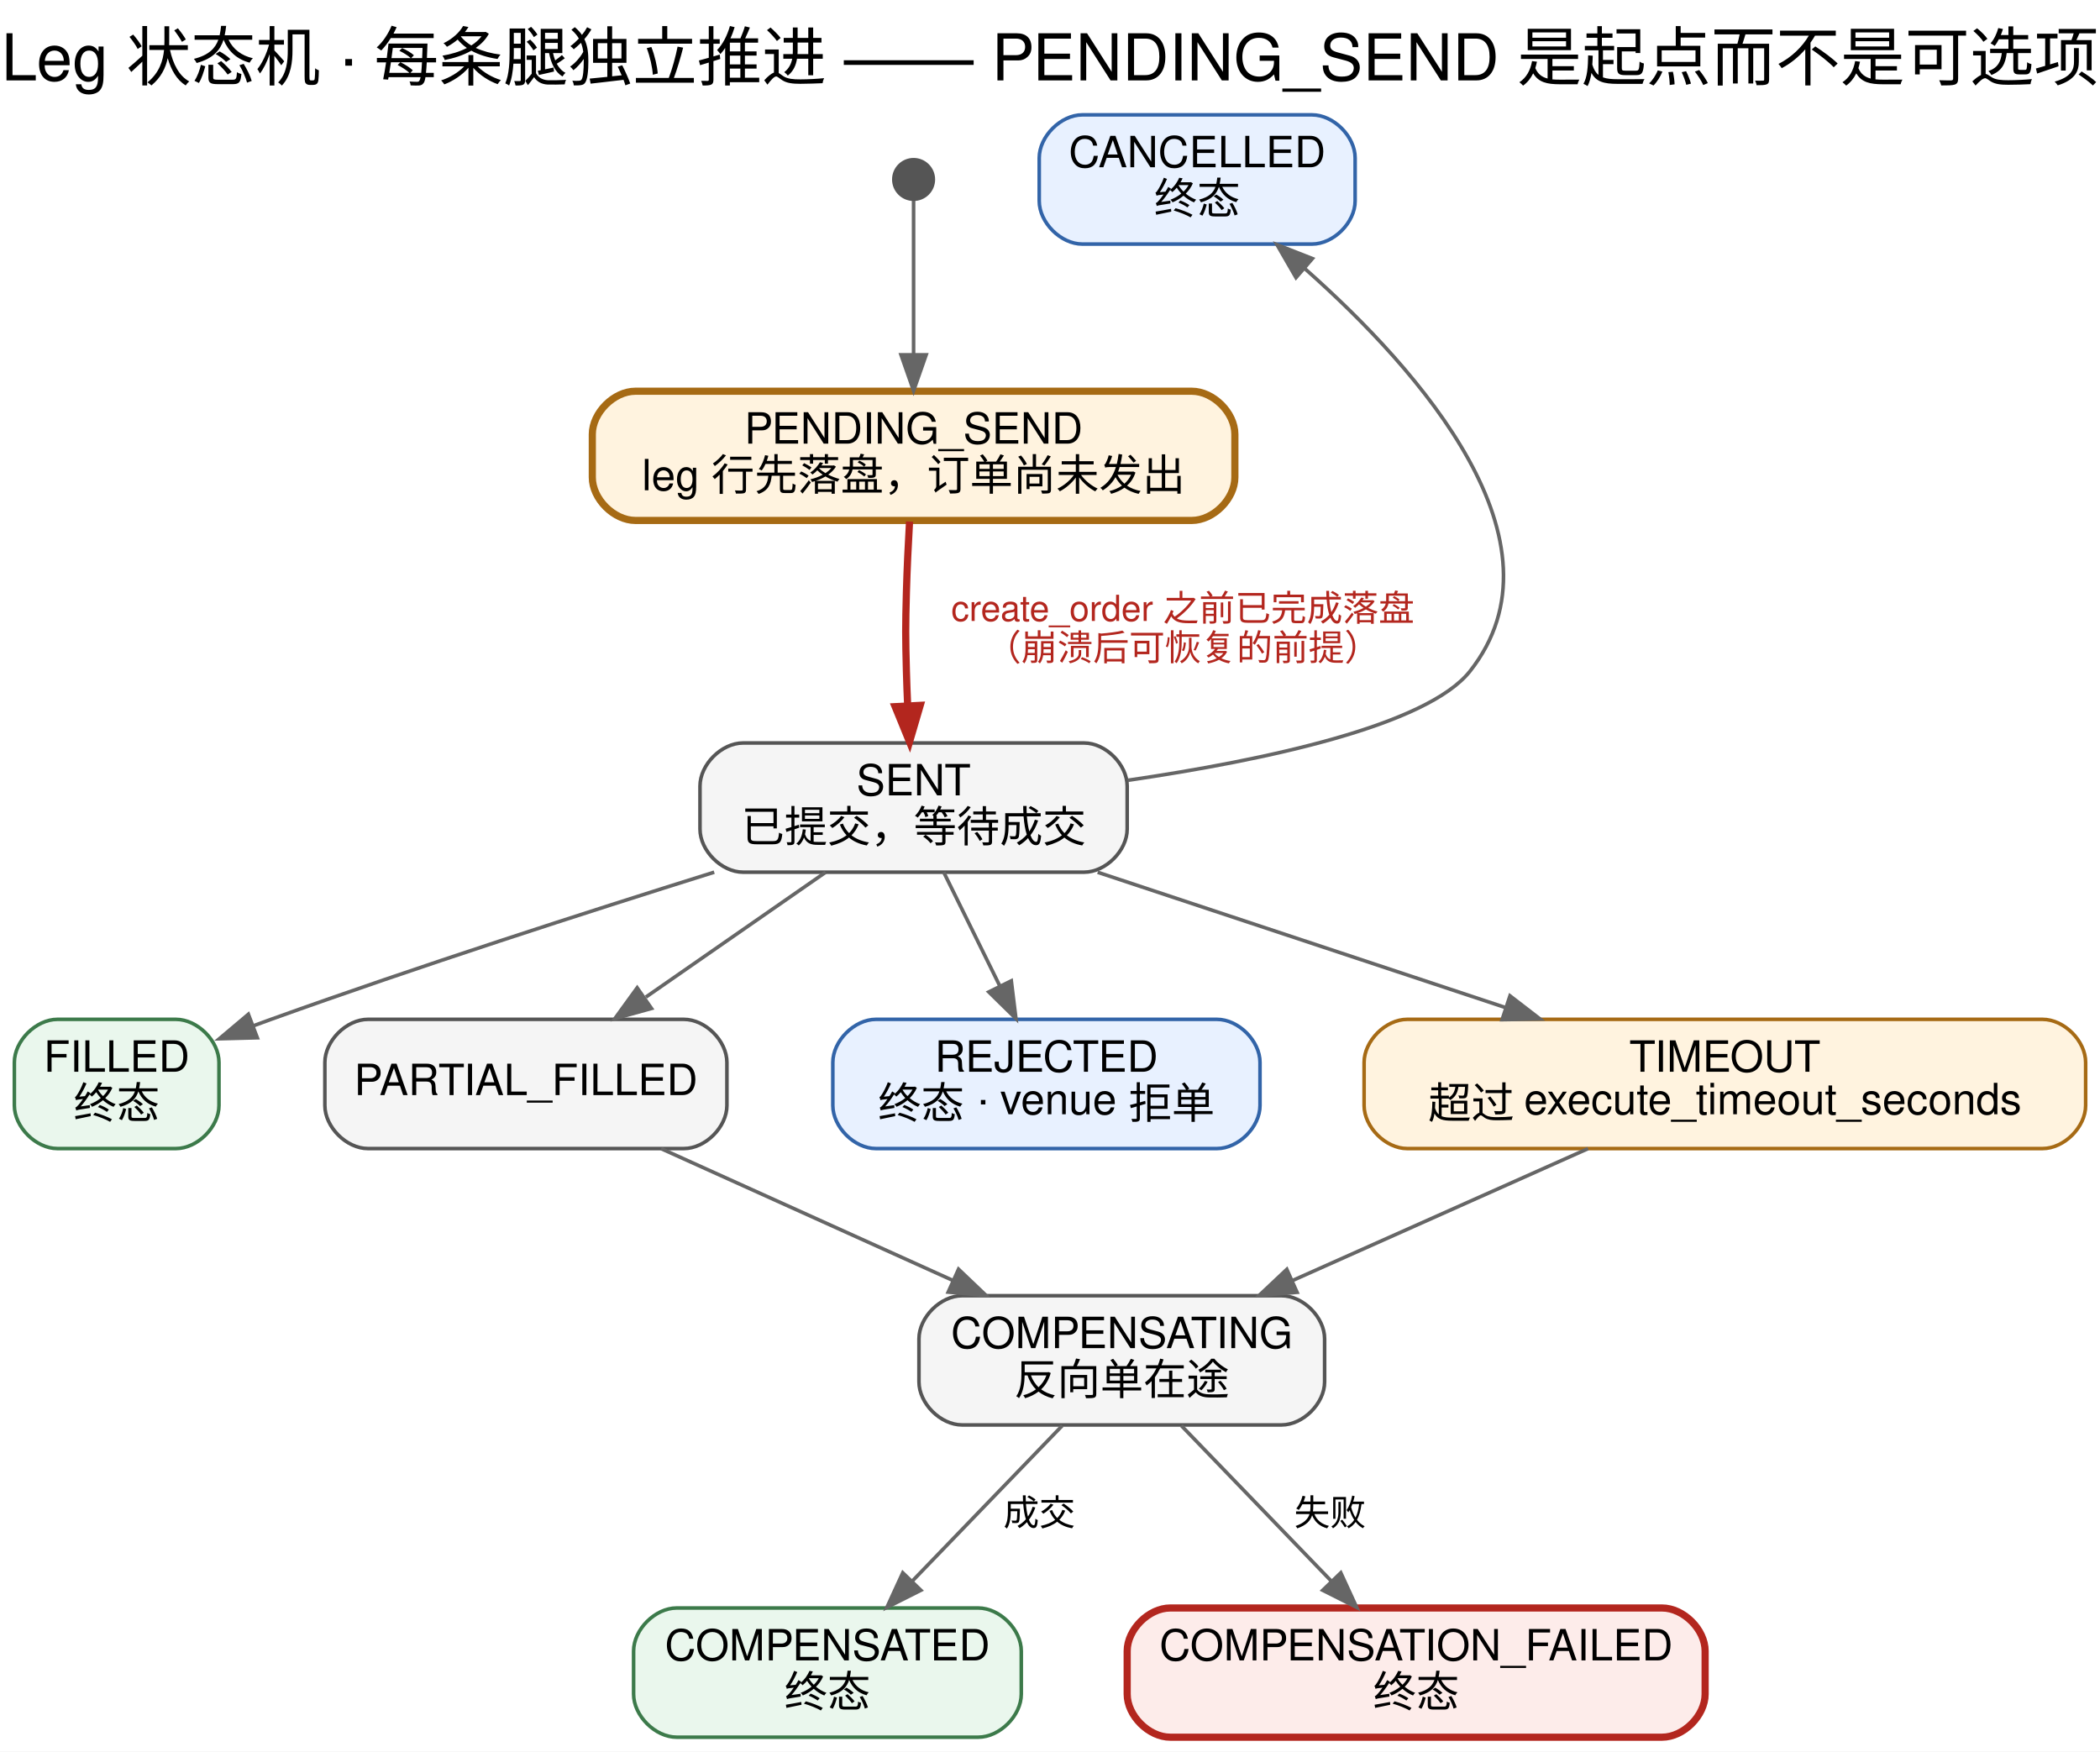
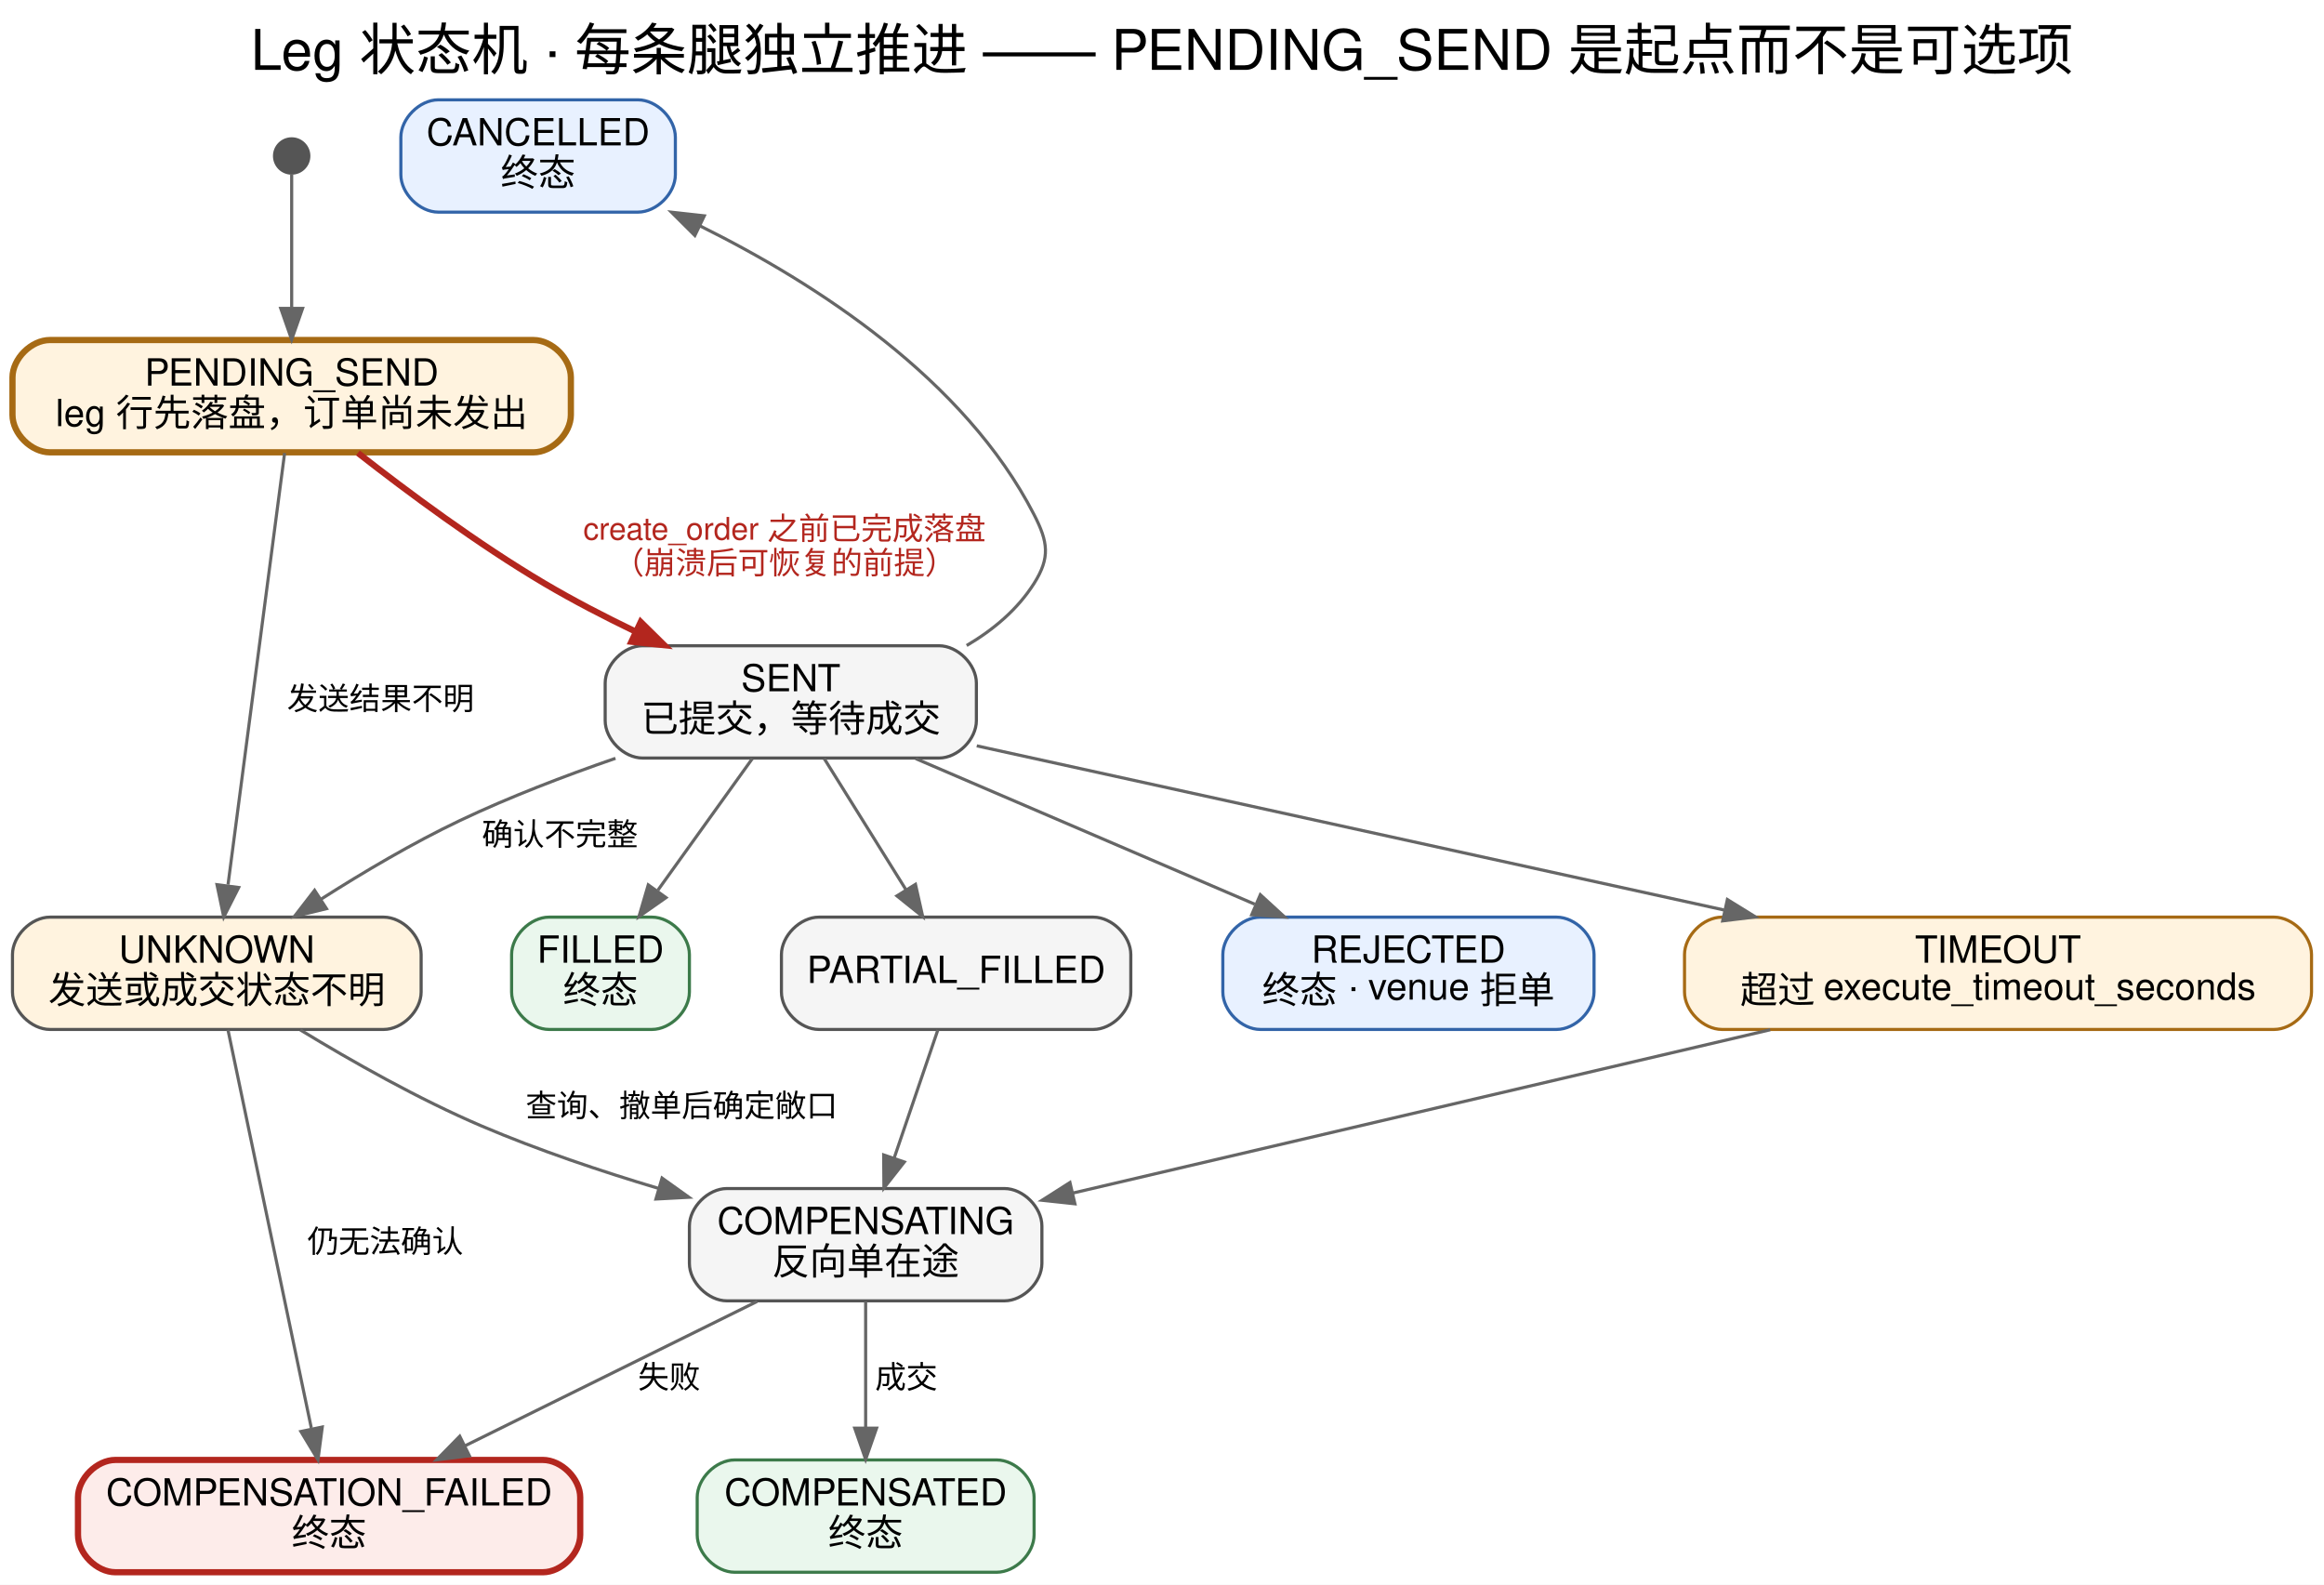
- <svg xmlns="http://www.w3.org/2000/svg" width="585pt" height="488pt" viewBox="0.00 0.00 585.00 488.00">
-   <g id="graph0" class="graph" transform="scale(1 1) rotate(0) translate(4 484)">
-     <polygon fill="white" stroke="transparent" points="-4,4 -4,-484 581,-484 581,4 -4,4" />
-     <text text-anchor="middle" x="288.5" y="-461.6" font-family="Helvetica,sans-Serif" font-size="18.00">Leg 状态机 · 每条腿独立推进 —— PENDING_SEND 是起点而不是可选项</text>
+ <svg xmlns="http://www.w3.org/2000/svg" width="745pt" height="508pt" viewBox="0.00 0.00 745.00 508.00">
+   <g id="graph0" class="graph" transform="scale(1 1) rotate(0) translate(4 504)">
+     <polygon fill="white" stroke="transparent" points="-4,4 -4,-504 741,-504 741,4 -4,4" />
+     <text text-anchor="middle" x="368.5" y="-481.6" font-family="Helvetica,sans-Serif" font-size="18.00">Leg 状态机 · 每条腿独立推进 —— PENDING_SEND 是起点而不是可选项</text>
    <g id="node1" class="node">
-       <ellipse fill="#555555" stroke="#555555" cx="250.5" cy="-434" rx="5.5" ry="5.5" />
+       <ellipse fill="#555555" stroke="#555555" cx="89.5" cy="-454" rx="5.5" ry="5.5" />
    </g>
    <g id="node2" class="node">
-       <path fill="#fff3df" stroke="#a66a14" stroke-width="2" d="M328,-375C328,-375 173,-375 173,-375 167,-375 161,-369 161,-363 161,-363 161,-351 161,-351 161,-345 167,-339 173,-339 173,-339 328,-339 328,-339 334,-339 340,-345 340,-351 340,-351 340,-363 340,-363 340,-369 334,-375 328,-375" />
-       <text text-anchor="middle" x="250.5" y="-360.4" font-family="Helvetica,sans-Serif" font-size="12.00">PENDING_SEND</text>
-       <text text-anchor="middle" x="250.5" y="-347.4" font-family="Helvetica,sans-Serif" font-size="12.00">leg 行先落盘，订单尚未发出</text>
+       <path fill="#fff3df" stroke="#a66a14" stroke-width="2" d="M167,-395C167,-395 12,-395 12,-395 6,-395 0,-389 0,-383 0,-383 0,-371 0,-371 0,-365 6,-359 12,-359 12,-359 167,-359 167,-359 173,-359 179,-365 179,-371 179,-371 179,-383 179,-383 179,-389 173,-395 167,-395" />
+       <text text-anchor="middle" x="89.5" y="-380.4" font-family="Helvetica,sans-Serif" font-size="12.00">PENDING_SEND</text>
+       <text text-anchor="middle" x="89.5" y="-367.4" font-family="Helvetica,sans-Serif" font-size="12.00">leg 行先落盘，订单尚未发出</text>
    </g>
    <g id="edge1" class="edge">
-       <path fill="none" stroke="#666666" d="M250.5,-428.08C250.5,-419.5 250.5,-401.22 250.5,-385.48" />
-       <polygon fill="#666666" stroke="#666666" points="254,-385.14 250.5,-375.14 247,-385.14 254,-385.14" />
+       <path fill="none" stroke="#666666" d="M89.5,-448.08C89.5,-439.5 89.5,-421.22 89.5,-405.48" />
+       <polygon fill="#666666" stroke="#666666" points="93,-405.14 89.5,-395.14 86,-405.14 93,-405.14" />
    </g>
    <g id="node3" class="node">
-       <path fill="#f5f5f5" stroke="#555555" d="M298,-277C298,-277 203,-277 203,-277 197,-277 191,-271 191,-265 191,-265 191,-253 191,-253 191,-247 197,-241 203,-241 203,-241 298,-241 298,-241 304,-241 310,-247 310,-253 310,-253 310,-265 310,-265 310,-271 304,-277 298,-277" />
-       <text text-anchor="middle" x="250.5" y="-262.4" font-family="Helvetica,sans-Serif" font-size="12.00">SENT</text>
-       <text text-anchor="middle" x="250.5" y="-249.4" font-family="Helvetica,sans-Serif" font-size="12.00">已提交，等待成交</text>
+       <path fill="#f5f5f5" stroke="#555555" d="M297,-297C297,-297 202,-297 202,-297 196,-297 190,-291 190,-285 190,-285 190,-273 190,-273 190,-267 196,-261 202,-261 202,-261 297,-261 297,-261 303,-261 309,-267 309,-273 309,-273 309,-285 309,-285 309,-291 303,-297 297,-297" />
+       <text text-anchor="middle" x="249.5" y="-282.4" font-family="Helvetica,sans-Serif" font-size="12.00">SENT</text>
+       <text text-anchor="middle" x="249.5" y="-269.4" font-family="Helvetica,sans-Serif" font-size="12.00">已提交，等待成交</text>
+     </g>
+     <g id="edge6" class="edge">
+       <path fill="none" stroke="#b3261e" stroke-width="2" d="M110.73,-358.8C126.64,-346.35 149.23,-329.57 170.5,-317 179.69,-311.57 189.81,-306.32 199.64,-301.58" />
+       <polygon fill="#b3261e" stroke="#b3261e" stroke-width="2" points="201.4,-304.62 208.95,-297.18 198.41,-298.29 201.4,-304.62" />
+       <text text-anchor="middle" x="247.5" y="-331" font-family="Helvetica,sans-Serif" font-size="10.00" fill="#b3261e">create_order 之前已完成落盘</text>
+       <text text-anchor="middle" x="247.5" y="-320" font-family="Helvetica,sans-Serif" font-size="10.00" fill="#b3261e">（崩溃后可恢复的前提）</text>
+     </g>
+     <g id="node4" class="node">
+       <path fill="#fff3df" stroke="#555555" d="M119,-210C119,-210 12,-210 12,-210 6,-210 0,-204 0,-198 0,-198 0,-186 0,-186 0,-180 6,-174 12,-174 12,-174 119,-174 119,-174 125,-174 131,-180 131,-186 131,-186 131,-198 131,-198 131,-204 125,-210 119,-210" />
+       <text text-anchor="middle" x="65.5" y="-195.4" font-family="Helvetica,sans-Serif" font-size="12.00">UNKNOWN</text>
+       <text text-anchor="middle" x="65.5" y="-182.4" font-family="Helvetica,sans-Serif" font-size="12.00">发送或成交状态不明</text>
    </g>
    <g id="edge2" class="edge">
-       <path fill="none" stroke="#b3261e" stroke-width="2" d="M249.37,-338.69C249.02,-332.48 248.67,-325.43 248.5,-319 248.24,-309.23 248.24,-306.77 248.5,-297 248.58,-293.89 248.71,-290.62 248.85,-287.38" />
-       <polygon fill="#b3261e" stroke="#b3261e" stroke-width="2" points="252.35,-287.48 249.37,-277.31 245.36,-287.12 252.35,-287.48" />
-       <text text-anchor="middle" x="325.5" y="-311" font-family="Helvetica,sans-Serif" font-size="10.00" fill="#b3261e">create_order 之前已完成落盘</text>
-       <text text-anchor="middle" x="325.5" y="-300" font-family="Helvetica,sans-Serif" font-size="10.00" fill="#b3261e">（崩溃后可恢复的前提）</text>
-     </g>
-     <g id="node4" class="node">
-       <path fill="#eaf7ed" stroke="#3c7a4a" d="M45,-200C45,-200 12,-200 12,-200 6,-200 0,-194 0,-188 0,-188 0,-176 0,-176 0,-170 6,-164 12,-164 12,-164 45,-164 45,-164 51,-164 57,-170 57,-176 57,-176 57,-188 57,-188 57,-194 51,-200 45,-200" />
-       <text text-anchor="middle" x="28.5" y="-185.4" font-family="Helvetica,sans-Serif" font-size="12.00">FILLED</text>
-       <text text-anchor="middle" x="28.5" y="-172.4" font-family="Helvetica,sans-Serif" font-size="12.00">终态</text>
+       <path fill="none" stroke="#666666" d="M87.24,-358.78C83.07,-326.96 74.11,-258.69 69.1,-220.43" />
+       <polygon fill="#666666" stroke="#666666" points="72.51,-219.5 67.73,-210.04 65.56,-220.41 72.51,-219.5" />
+       <text text-anchor="middle" x="118" y="-276.5" font-family="Helvetica,sans-Serif" font-size="10.00">发送结果不明</text>
    </g>
    <g id="edge3" class="edge">
-       <path fill="none" stroke="#666666" d="M194.96,-241C159.46,-229.88 112.54,-214.75 71.5,-200 69.89,-199.42 68.25,-198.82 66.6,-198.21" />
-       <polygon fill="#666666" stroke="#666666" points="67.68,-194.87 57.09,-194.59 65.19,-201.42 67.68,-194.87" />
+       <path fill="none" stroke="#666666" d="M193.3,-260.91C176.95,-255.26 159.26,-248.49 143.5,-241 128.3,-233.78 112.34,-224.32 98.85,-215.72" />
+       <polygon fill="#666666" stroke="#666666" points="100.66,-212.72 90.37,-210.22 96.85,-218.6 100.66,-212.72" />
+       <text text-anchor="middle" x="175.5" y="-233" font-family="Helvetica,sans-Serif" font-size="10.00">确认不完整</text>
    </g>
    <g id="node5" class="node">
-       <path fill="#f5f5f5" stroke="#555555" d="M186.5,-200C186.5,-200 98.5,-200 98.5,-200 92.5,-200 86.5,-194 86.5,-188 86.5,-188 86.5,-176 86.5,-176 86.5,-170 92.5,-164 98.5,-164 98.5,-164 186.5,-164 186.5,-164 192.5,-164 198.5,-170 198.5,-176 198.5,-176 198.5,-188 198.5,-188 198.5,-194 192.5,-200 186.5,-200" />
-       <text text-anchor="middle" x="142.5" y="-178.9" font-family="Helvetica,sans-Serif" font-size="12.00">PARTIAL_FILLED</text>
+       <path fill="#eaf7ed" stroke="#3c7a4a" d="M205,-210C205,-210 172,-210 172,-210 166,-210 160,-204 160,-198 160,-198 160,-186 160,-186 160,-180 166,-174 172,-174 172,-174 205,-174 205,-174 211,-174 217,-180 217,-186 217,-186 217,-198 217,-198 217,-204 211,-210 205,-210" />
+       <text text-anchor="middle" x="188.5" y="-195.4" font-family="Helvetica,sans-Serif" font-size="12.00">FILLED</text>
+       <text text-anchor="middle" x="188.5" y="-182.4" font-family="Helvetica,sans-Serif" font-size="12.00">终态</text>
+     </g>
+     <g id="edge7" class="edge">
+       <path fill="none" stroke="#666666" d="M237.16,-260.8C228.47,-248.7 216.71,-232.3 206.92,-218.67" />
+       <polygon fill="#666666" stroke="#666666" points="209.5,-216.26 200.83,-210.18 203.81,-220.34 209.5,-216.26" />
+     </g>
+     <g id="node6" class="node">
+       <path fill="#f5f5f5" stroke="#555555" d="M346.5,-210C346.5,-210 258.5,-210 258.5,-210 252.5,-210 246.5,-204 246.5,-198 246.5,-198 246.5,-186 246.5,-186 246.5,-180 252.5,-174 258.5,-174 258.5,-174 346.5,-174 346.5,-174 352.5,-174 358.5,-180 358.5,-186 358.5,-186 358.5,-198 358.5,-198 358.5,-204 352.5,-210 346.5,-210" />
+       <text text-anchor="middle" x="302.5" y="-188.9" font-family="Helvetica,sans-Serif" font-size="12.00">PARTIAL_FILLED</text>
+     </g>
+     <g id="edge8" class="edge">
+       <path fill="none" stroke="#666666" d="M260.23,-260.8C267.77,-248.7 277.99,-232.3 286.5,-218.67" />
+       <polygon fill="#666666" stroke="#666666" points="289.47,-220.51 291.79,-210.18 283.53,-216.81 289.47,-220.51" />
+     </g>
+     <g id="node7" class="node">
+       <path fill="#e8f1ff" stroke="#3264a8" d="M495,-210C495,-210 400,-210 400,-210 394,-210 388,-204 388,-198 388,-198 388,-186 388,-186 388,-180 394,-174 400,-174 400,-174 495,-174 495,-174 501,-174 507,-180 507,-186 507,-186 507,-198 507,-198 507,-204 501,-210 495,-210" />
+       <text text-anchor="middle" x="447.5" y="-195.4" font-family="Helvetica,sans-Serif" font-size="12.00">REJECTED</text>
+       <text text-anchor="middle" x="447.5" y="-182.4" font-family="Helvetica,sans-Serif" font-size="12.00">终态 · venue 拒单</text>
+     </g>
+     <g id="edge9" class="edge">
+       <path fill="none" stroke="#666666" d="M289.57,-260.8C320.94,-247.33 364.72,-228.54 398.23,-214.15" />
+       <polygon fill="#666666" stroke="#666666" points="400.02,-217.19 407.83,-210.03 397.26,-210.76 400.02,-217.19" />
+     </g>
+     <g id="node8" class="node">
+       <path fill="#fff3df" stroke="#a66a14" d="M725,-210C725,-210 548,-210 548,-210 542,-210 536,-204 536,-198 536,-198 536,-186 536,-186 536,-180 542,-174 548,-174 548,-174 725,-174 725,-174 731,-174 737,-180 737,-186 737,-186 737,-198 737,-198 737,-204 731,-210 725,-210" />
+       <text text-anchor="middle" x="636.5" y="-195.4" font-family="Helvetica,sans-Serif" font-size="12.00">TIMEOUT</text>
+       <text text-anchor="middle" x="636.5" y="-182.4" font-family="Helvetica,sans-Serif" font-size="12.00">超过 execute_timeout_seconds</text>
+     </g>
+     <g id="edge10" class="edge">
+       <path fill="none" stroke="#666666" d="M309.12,-264.91C373.11,-250.85 475.41,-228.38 548.63,-212.3" />
+       <polygon fill="#666666" stroke="#666666" points="549.74,-215.64 558.76,-210.07 548.24,-208.8 549.74,-215.64" />
+     </g>
+     <g id="node9" class="node">
+       <path fill="#e8f1ff" stroke="#3264a8" d="M200.5,-472C200.5,-472 136.5,-472 136.5,-472 130.5,-472 124.5,-466 124.5,-460 124.5,-460 124.5,-448 124.5,-448 124.5,-442 130.5,-436 136.5,-436 136.5,-436 200.5,-436 200.5,-436 206.5,-436 212.5,-442 212.5,-448 212.5,-448 212.5,-460 212.5,-460 212.5,-466 206.5,-472 200.5,-472" />
+       <text text-anchor="middle" x="168.5" y="-457.4" font-family="Helvetica,sans-Serif" font-size="12.00">CANCELLED</text>
+       <text text-anchor="middle" x="168.5" y="-444.4" font-family="Helvetica,sans-Serif" font-size="12.00">终态</text>
+     </g>
+     <g id="edge11" class="edge">
+       <path fill="none" stroke="#666666" d="M305.88,-297.07C314.47,-302.13 322.21,-308.64 327.5,-317 332.73,-325.26 331.97,-330.3 327.5,-339 305.19,-382.45 257.77,-413.06 220.49,-431.54" />
+       <polygon fill="#666666" stroke="#666666" points="218.75,-428.5 211.25,-435.98 221.78,-434.81 218.75,-428.5" />
+     </g>
+     <g id="node10" class="node">
+       <path fill="#f5f5f5" stroke="#555555" d="M318,-123C318,-123 229,-123 229,-123 223,-123 217,-117 217,-111 217,-111 217,-99 217,-99 217,-93 223,-87 229,-87 229,-87 318,-87 318,-87 324,-87 330,-93 330,-99 330,-99 330,-111 330,-111 330,-117 324,-123 318,-123" />
+       <text text-anchor="middle" x="273.5" y="-108.4" font-family="Helvetica,sans-Serif" font-size="12.00">COMPENSATING</text>
+       <text text-anchor="middle" x="273.5" y="-95.4" font-family="Helvetica,sans-Serif" font-size="12.00">反向单在途</text>
    </g>
    <g id="edge4" class="edge">
-       <path fill="none" stroke="#666666" d="M225.99,-240.98C211.18,-230.7 192.11,-217.45 175.93,-206.21" />
-       <polygon fill="#666666" stroke="#666666" points="177.49,-203.04 167.28,-200.21 173.5,-208.79 177.49,-203.04" />
+       <path fill="none" stroke="#666666" d="M92.28,-173.84C108.63,-163.89 130.23,-151.64 150.5,-143 168.49,-135.33 188.59,-128.57 207.25,-123" />
+       <polygon fill="#666666" stroke="#666666" points="208.23,-126.36 216.85,-120.2 206.27,-119.64 208.23,-126.36" />
+       <text text-anchor="middle" x="214.5" y="-146" font-family="Helvetica,sans-Serif" font-size="10.00">查询、撤单后确定敞口</text>
    </g>
-     <g id="node6" class="node">
-       <path fill="#e8f1ff" stroke="#3264a8" d="M335,-200C335,-200 240,-200 240,-200 234,-200 228,-194 228,-188 228,-188 228,-176 228,-176 228,-170 234,-164 240,-164 240,-164 335,-164 335,-164 341,-164 347,-170 347,-176 347,-176 347,-188 347,-188 347,-194 341,-200 335,-200" />
-       <text text-anchor="middle" x="287.5" y="-185.4" font-family="Helvetica,sans-Serif" font-size="12.00">REJECTED</text>
-       <text text-anchor="middle" x="287.5" y="-172.4" font-family="Helvetica,sans-Serif" font-size="12.00">终态 · venue 拒单</text>
+     <g id="node12" class="node">
+       <path fill="#fdecea" stroke="#b3261e" stroke-width="2" d="M170,-36C170,-36 33,-36 33,-36 27,-36 21,-30 21,-24 21,-24 21,-12 21,-12 21,-6 27,0 33,0 33,0 170,0 170,0 176,0 182,-6 182,-12 182,-12 182,-24 182,-24 182,-30 176,-36 170,-36" />
+       <text text-anchor="middle" x="101.5" y="-21.4" font-family="Helvetica,sans-Serif" font-size="12.00">COMPENSATION_FAILED</text>
+       <text text-anchor="middle" x="101.5" y="-8.4" font-family="Helvetica,sans-Serif" font-size="12.00">终态</text>
    </g>
    <g id="edge5" class="edge">
-       <path fill="none" stroke="#666666" d="M258.9,-240.98C263.5,-231.65 269.31,-219.88 274.48,-209.38" />
-       <polygon fill="#666666" stroke="#666666" points="277.72,-210.73 279.01,-200.21 271.45,-207.63 277.72,-210.73" />
+       <path fill="none" stroke="#666666" d="M69.08,-173.88C75.34,-144 88.29,-82.11 95.79,-46.27" />
+       <polygon fill="#666666" stroke="#666666" points="99.31,-46.56 97.93,-36.05 92.46,-45.12 99.31,-46.56" />
+       <text text-anchor="middle" x="119.5" y="-102.5" font-family="Helvetica,sans-Serif" font-size="10.00">仍无法确认</text>
    </g>
-     <g id="node7" class="node">
-       <path fill="#fff3df" stroke="#a66a14" d="M565,-200C565,-200 388,-200 388,-200 382,-200 376,-194 376,-188 376,-188 376,-176 376,-176 376,-170 382,-164 388,-164 388,-164 565,-164 565,-164 571,-164 577,-170 577,-176 577,-176 577,-188 577,-188 577,-194 571,-200 565,-200" />
-       <text text-anchor="middle" x="476.5" y="-185.4" font-family="Helvetica,sans-Serif" font-size="12.00">TIMEOUT</text>
-       <text text-anchor="middle" x="476.5" y="-172.4" font-family="Helvetica,sans-Serif" font-size="12.00">超过 execute_timeout_seconds</text>
+     <g id="edge12" class="edge">
+       <path fill="none" stroke="#666666" d="M296.63,-173.8C292.62,-162.05 287.23,-146.24 282.66,-132.84" />
+       <polygon fill="#666666" stroke="#666666" points="285.9,-131.51 279.36,-123.18 279.28,-133.77 285.9,-131.51" />
    </g>
-     <g id="edge6" class="edge">
-       <path fill="none" stroke="#666666" d="M301.78,-240.98C335.47,-229.8 379.72,-215.12 415.25,-203.33" />
-       <polygon fill="#666666" stroke="#666666" points="416.64,-206.55 425.03,-200.08 414.44,-199.91 416.64,-206.55" />
-     </g>
-     <g id="node8" class="node">
-       <path fill="#e8f1ff" stroke="#3264a8" d="M361.5,-452C361.5,-452 297.5,-452 297.5,-452 291.5,-452 285.5,-446 285.5,-440 285.5,-440 285.5,-428 285.5,-428 285.5,-422 291.5,-416 297.5,-416 297.5,-416 361.5,-416 361.5,-416 367.5,-416 373.5,-422 373.5,-428 373.5,-428 373.5,-440 373.5,-440 373.5,-446 367.5,-452 361.5,-452" />
-       <text text-anchor="middle" x="329.5" y="-437.4" font-family="Helvetica,sans-Serif" font-size="12.00">CANCELLED</text>
-       <text text-anchor="middle" x="329.5" y="-424.4" font-family="Helvetica,sans-Serif" font-size="12.00">终态</text>
-     </g>
-     <g id="edge7" class="edge">
-       <path fill="none" stroke="#666666" d="M310.16,-266.6C348.59,-272.23 393.54,-281.85 405.5,-297 433.85,-332.91 391.55,-380.75 359.59,-409.07" />
-       <polygon fill="#666666" stroke="#666666" points="357.03,-406.65 351.73,-415.83 361.6,-411.96 357.03,-406.65" />
-     </g>
-     <g id="node9" class="node">
-       <path fill="#f5f5f5" stroke="#555555" d="M353,-123C353,-123 264,-123 264,-123 258,-123 252,-117 252,-111 252,-111 252,-99 252,-99 252,-93 258,-87 264,-87 264,-87 353,-87 353,-87 359,-87 365,-93 365,-99 365,-99 365,-111 365,-111 365,-117 359,-123 353,-123" />
-       <text text-anchor="middle" x="308.5" y="-108.4" font-family="Helvetica,sans-Serif" font-size="12.00">COMPENSATING</text>
-       <text text-anchor="middle" x="308.5" y="-95.4" font-family="Helvetica,sans-Serif" font-size="12.00">反向单在途</text>
-     </g>
-     <g id="edge8" class="edge">
-       <path fill="none" stroke="#666666" d="M180.17,-163.98C204.28,-153.09 235.75,-138.87 261.49,-127.24" />
-       <polygon fill="#666666" stroke="#666666" points="263.02,-130.39 270.69,-123.08 260.14,-124.01 263.02,-130.39" />
-     </g>
-     <g id="edge9" class="edge">
-       <path fill="none" stroke="#666666" d="M438.38,-163.98C413.98,-153.09 382.13,-138.87 356.07,-127.24" />
-       <polygon fill="#666666" stroke="#666666" points="357.32,-123.96 346.76,-123.08 354.47,-130.35 357.32,-123.96" />
-     </g>
-     <g id="node10" class="node">
-       <path fill="#eaf7ed" stroke="#3c7a4a" d="M268.5,-36C268.5,-36 184.5,-36 184.5,-36 178.5,-36 172.5,-30 172.5,-24 172.5,-24 172.5,-12 172.5,-12 172.5,-6 178.5,0 184.5,0 184.5,0 268.5,0 268.5,0 274.5,0 280.5,-6 280.5,-12 280.5,-12 280.5,-24 280.5,-24 280.5,-30 274.5,-36 268.5,-36" />
-       <text text-anchor="middle" x="226.5" y="-21.4" font-family="Helvetica,sans-Serif" font-size="12.00">COMPENSATED</text>
-       <text text-anchor="middle" x="226.5" y="-8.4" font-family="Helvetica,sans-Serif" font-size="12.00">终态</text>
-     </g>
-     <g id="edge10" class="edge">
-       <path fill="none" stroke="#666666" d="M291.91,-86.8C279.9,-74.36 263.51,-57.36 250.14,-43.5" />
-       <polygon fill="#666666" stroke="#666666" points="252.53,-40.94 243.07,-36.18 247.49,-45.8 252.53,-40.94" />
-       <text text-anchor="middle" x="285.5" y="-59" font-family="Helvetica,sans-Serif" font-size="10.00">成交</text>
+     <g id="edge13" class="edge">
+       <path fill="none" stroke="#666666" d="M563.48,-173.9C498.13,-158.6 403.16,-136.36 339.92,-121.55" />
+       <polygon fill="#666666" stroke="#666666" points="340.58,-118.11 330.05,-119.24 338.99,-124.93 340.58,-118.11" />
    </g>
    <g id="node11" class="node">
-       <path fill="#fdecea" stroke="#b3261e" stroke-width="2" d="M459,-36C459,-36 322,-36 322,-36 316,-36 310,-30 310,-24 310,-24 310,-12 310,-12 310,-6 316,0 322,0 322,0 459,0 459,0 465,0 471,-6 471,-12 471,-12 471,-24 471,-24 471,-30 465,-36 459,-36" />
-       <text text-anchor="middle" x="390.5" y="-21.4" font-family="Helvetica,sans-Serif" font-size="12.00">COMPENSATION_FAILED</text>
-       <text text-anchor="middle" x="390.5" y="-8.4" font-family="Helvetica,sans-Serif" font-size="12.00">终态</text>
+       <path fill="#eaf7ed" stroke="#3c7a4a" d="M315.5,-36C315.5,-36 231.5,-36 231.5,-36 225.5,-36 219.5,-30 219.5,-24 219.5,-24 219.5,-12 219.5,-12 219.5,-6 225.5,0 231.5,0 231.5,0 315.5,0 315.5,0 321.5,0 327.5,-6 327.5,-12 327.5,-12 327.5,-24 327.5,-24 327.5,-30 321.5,-36 315.5,-36" />
+       <text text-anchor="middle" x="273.5" y="-21.4" font-family="Helvetica,sans-Serif" font-size="12.00">COMPENSATED</text>
+       <text text-anchor="middle" x="273.5" y="-8.4" font-family="Helvetica,sans-Serif" font-size="12.00">终态</text>
    </g>
-     <g id="edge11" class="edge">
-       <path fill="none" stroke="#666666" d="M325.09,-86.8C337.1,-74.36 353.49,-57.36 366.86,-43.5" />
-       <polygon fill="#666666" stroke="#666666" points="369.51,-45.8 373.93,-36.18 364.47,-40.94 369.51,-45.8" />
-       <text text-anchor="middle" x="366.5" y="-59" font-family="Helvetica,sans-Serif" font-size="10.00">失败</text>
+     <g id="edge14" class="edge">
+       <path fill="none" stroke="#666666" d="M273.5,-86.8C273.5,-75.16 273.5,-59.55 273.5,-46.24" />
+       <polygon fill="#666666" stroke="#666666" points="277,-46.18 273.5,-36.18 270,-46.18 277,-46.18" />
+       <text text-anchor="middle" x="286.5" y="-59" font-family="Helvetica,sans-Serif" font-size="10.00">成交</text>
+     </g>
+     <g id="edge15" class="edge">
+       <path fill="none" stroke="#666666" d="M238.69,-86.8C211.68,-73.45 174.07,-54.86 145.05,-40.52" />
+       <polygon fill="#666666" stroke="#666666" points="146.48,-37.32 135.96,-36.03 143.38,-43.6 146.48,-37.32" />
+       <text text-anchor="middle" x="210.5" y="-59" font-family="Helvetica,sans-Serif" font-size="10.00">失败</text>
    </g>
  </g>
</svg>
